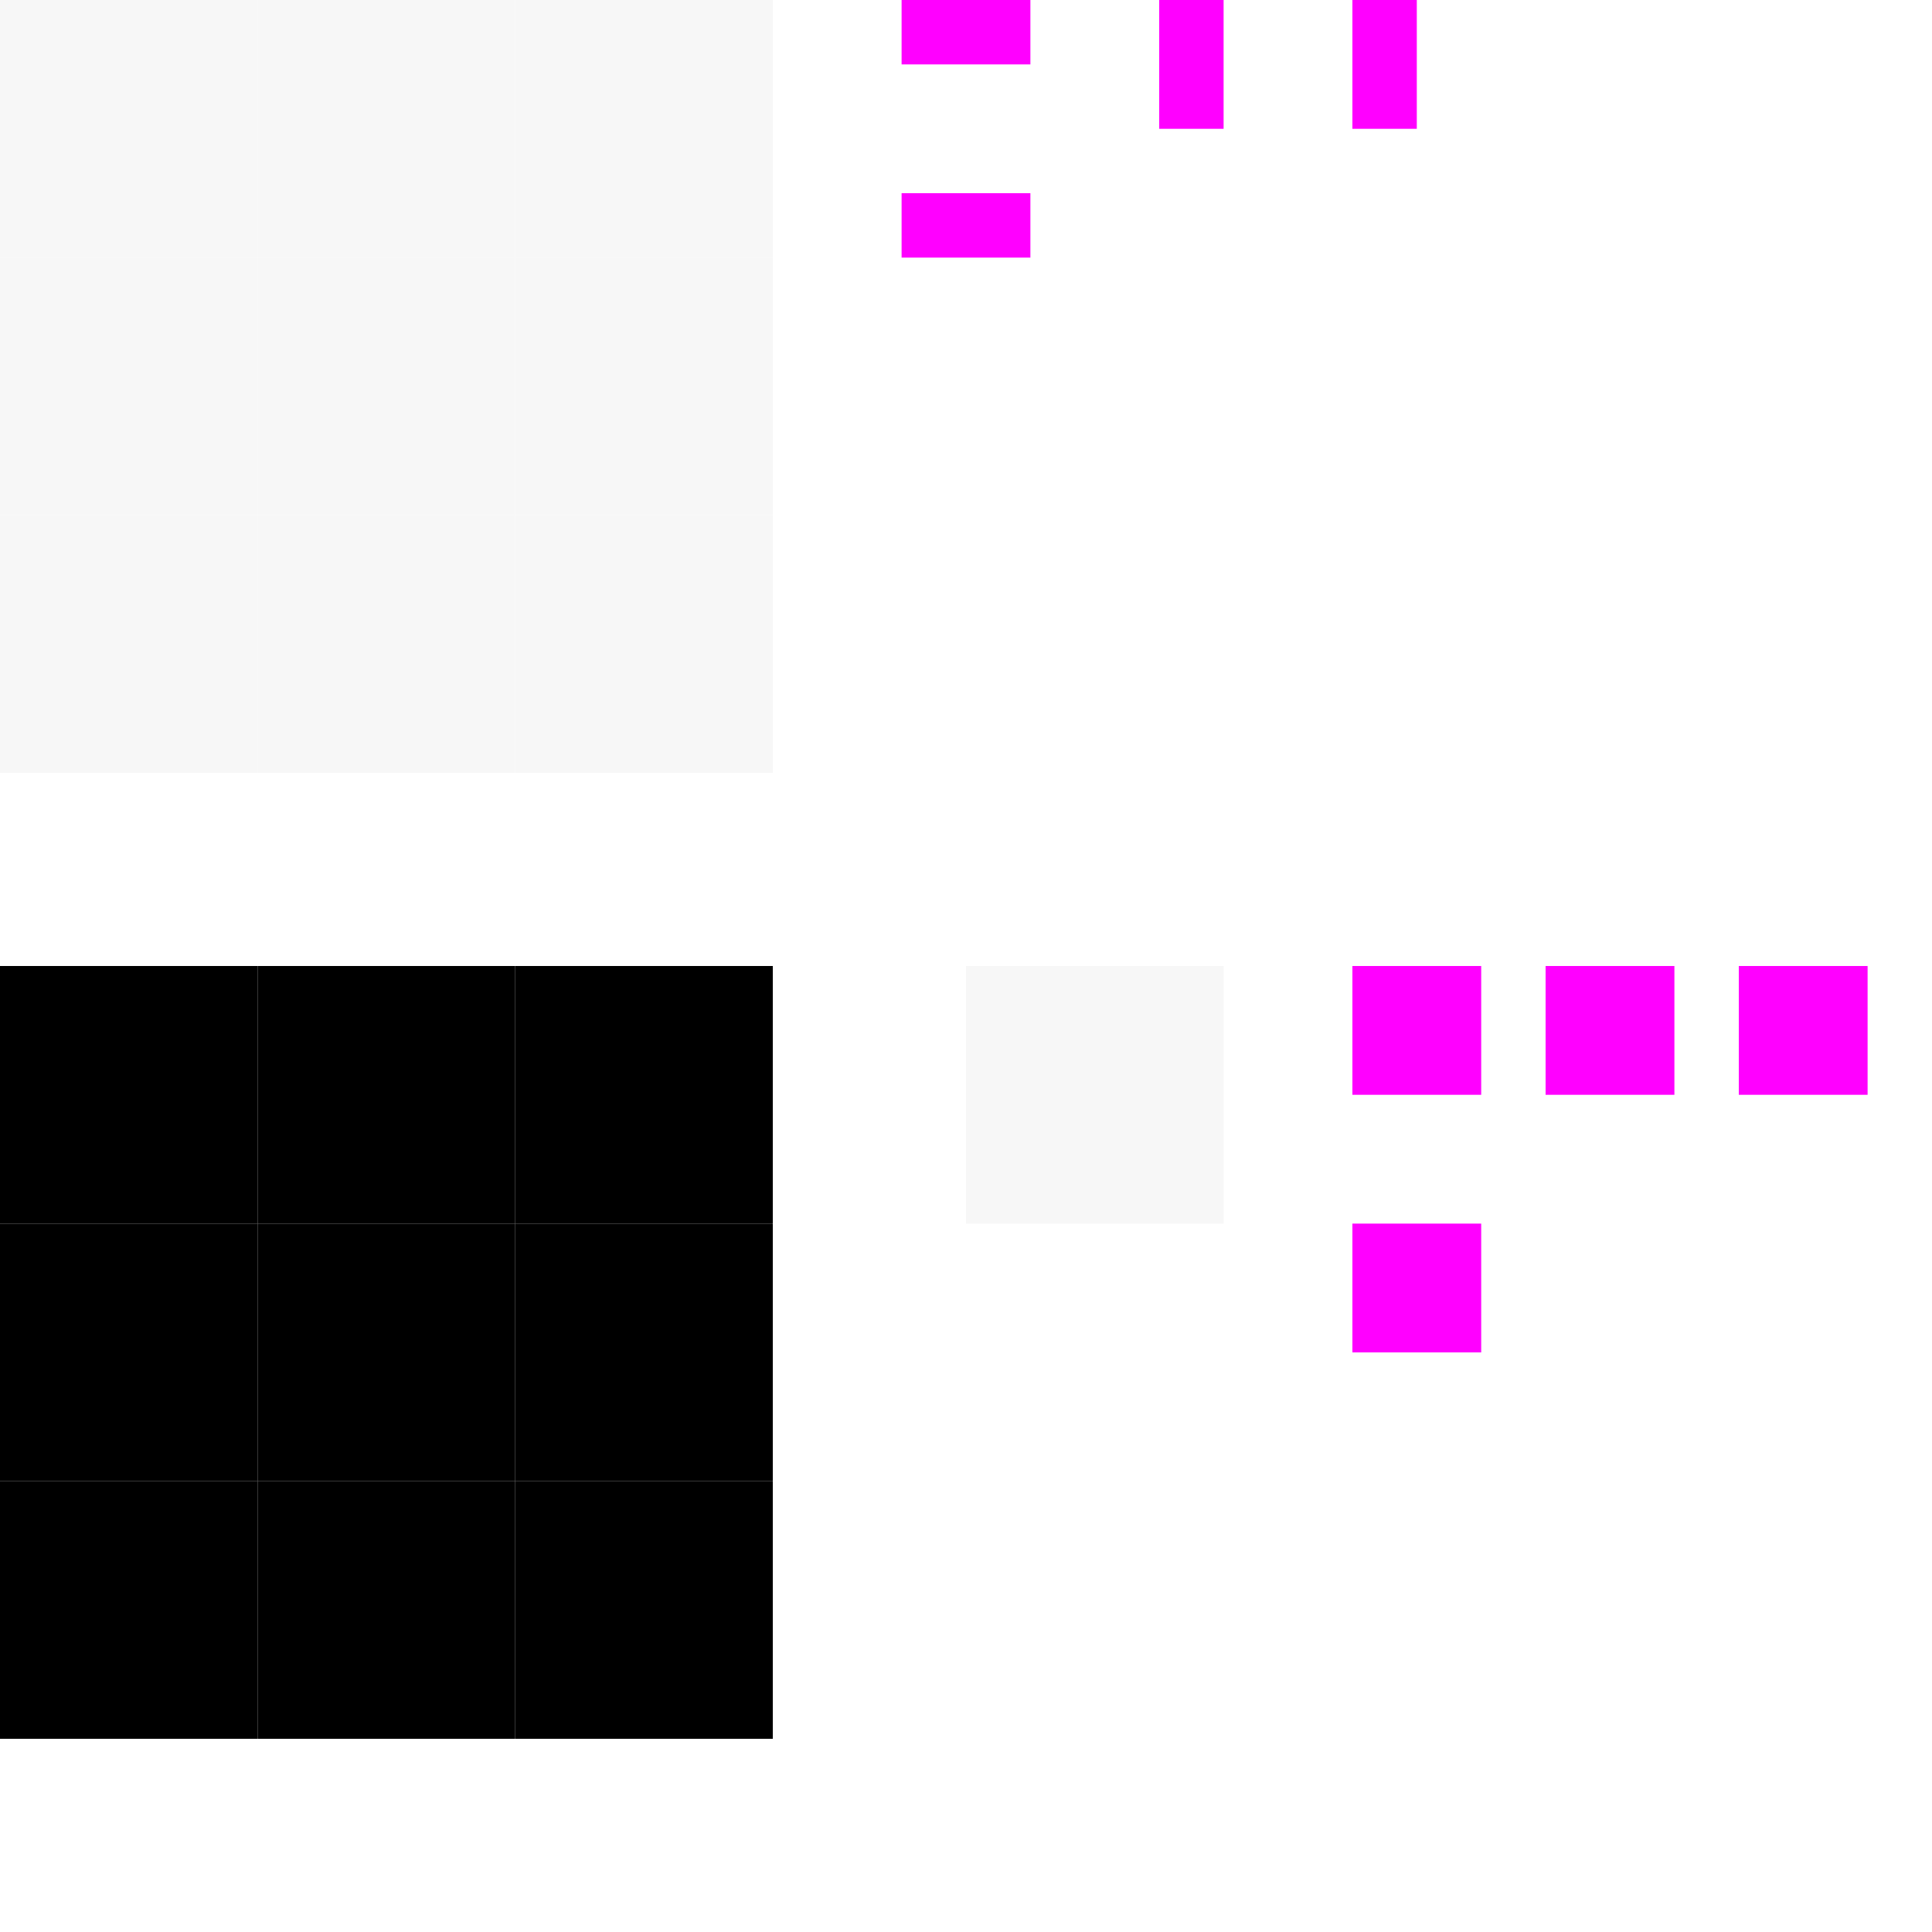
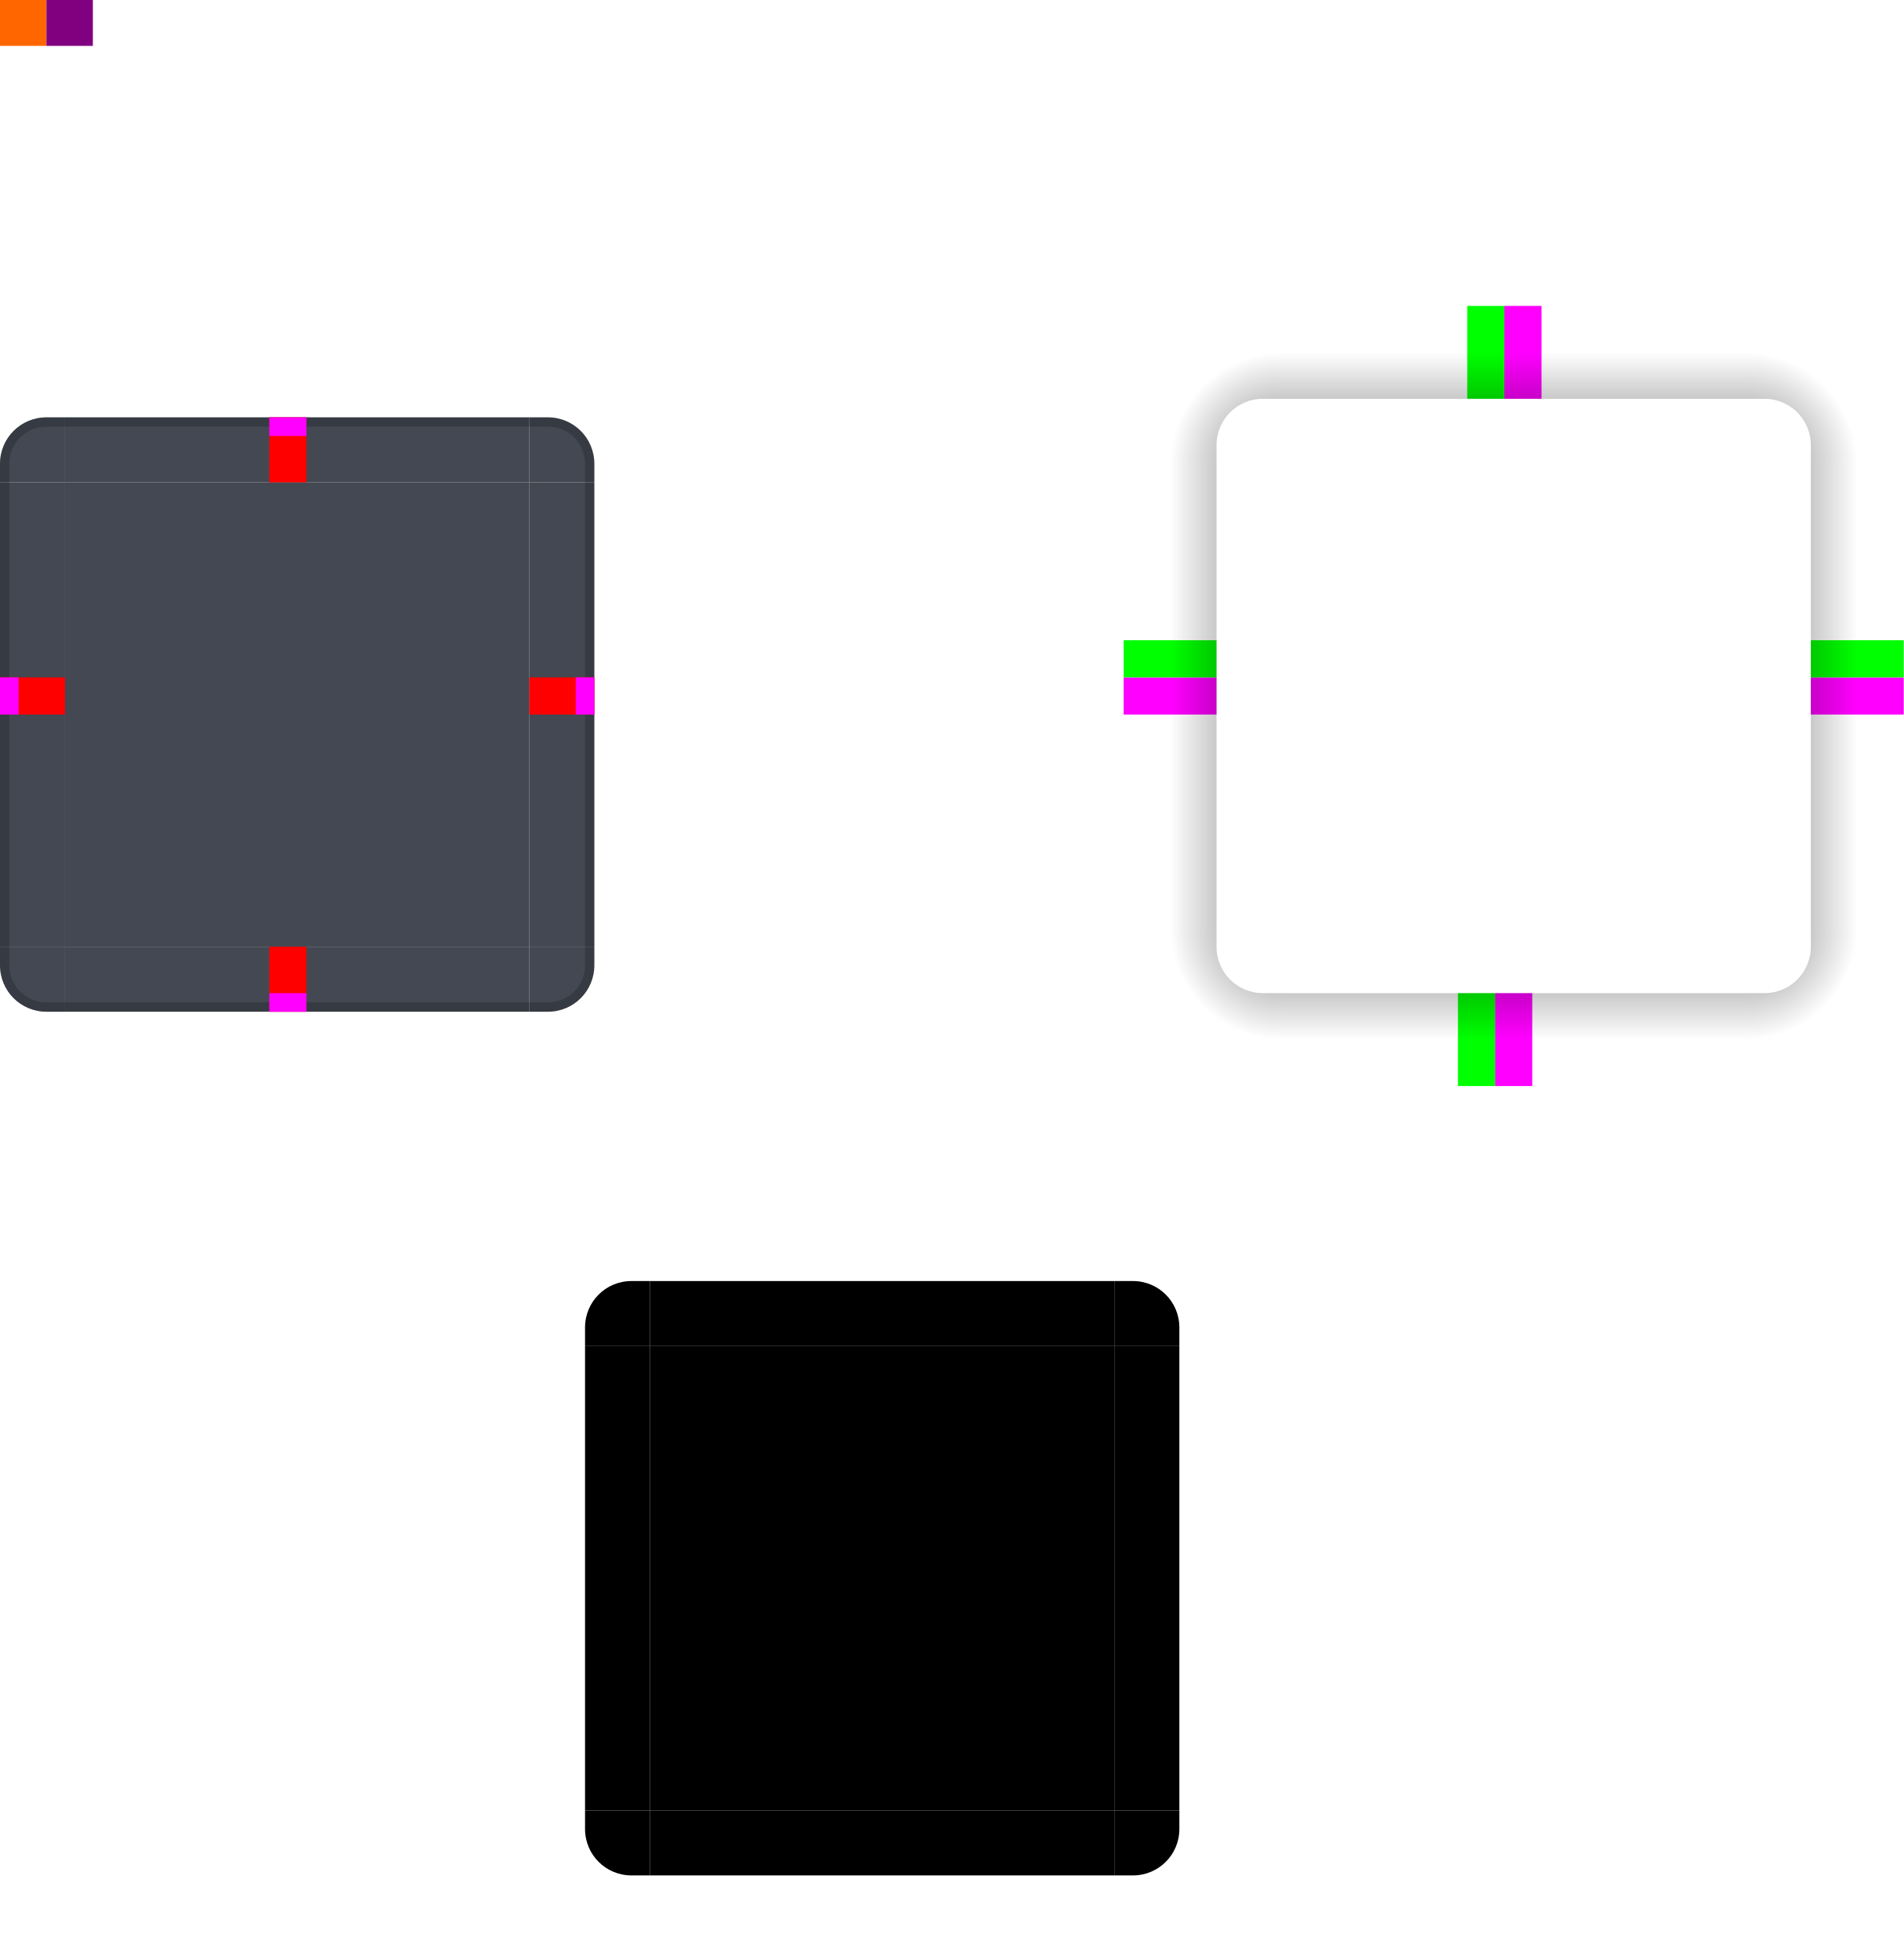
- <svg xmlns="http://www.w3.org/2000/svg" width="60" height="60" version="1.1">
-   <rect id="topleft" x="0" y="0" width="8" height="8" fill="#f7f7f7" />
-   <rect id="top" x="8" y="0" width="8" height="8" fill="#f7f7f7" />
-   <rect id="topright" x="16" y="0" width="8" height="8" fill="#f7f7f7" />
-   <rect id="left" x="0" y="8" width="8" height="8" fill="#f7f7f7" />
-   <rect id="center" x="8" y="8" width="8" height="8" fill="#f7f7f7" />
-   <rect id="right" x="16" y="8" width="8" height="8" fill="#f7f7f7" />
-   <rect id="bottomleft" x="0" y="16" width="8" height="8" fill="#f7f7f7" />
-   <rect id="bottom" x="8" y="16" width="8" height="8" fill="#f7f7f7" />
-   <rect id="bottomright" x="16" y="16" width="8" height="8" fill="#f7f7f7" />
-   <rect id="hint-top-margin" x="28" y="0" width="4" height="2" fill="#ff00ff" />
-   <rect id="hint-bottom-margin" x="28" y="6" width="4" height="2" fill="#ff00ff" />
-   <rect id="hint-left-margin" x="36" y="0" width="2" height="4" fill="#ff00ff" />
-   <rect id="hint-right-margin" x="42" y="0" width="2" height="4" fill="#ff00ff" />
-   <rect id="mask-topleft" x="0" y="30" width="8" height="8" fill="#000000" />
-   <rect id="mask-top" x="8" y="30" width="8" height="8" fill="#000000" />
-   <rect id="mask-topright" x="16" y="30" width="8" height="8" fill="#000000" />
-   <rect id="mask-left" x="0" y="38" width="8" height="8" fill="#000000" />
-   <rect id="mask-center" x="8" y="38" width="8" height="8" fill="#000000" />
-   <rect id="mask-right" x="16" y="38" width="8" height="8" fill="#000000" />
-   <rect id="mask-bottomleft" x="0" y="46" width="8" height="8" fill="#000000" />
-   <rect id="mask-bottom" x="8" y="46" width="8" height="8" fill="#000000" />
-   <rect id="mask-bottomright" x="16" y="46" width="8" height="8" fill="#000000" />
-   <rect id="thick-center" x="30" y="30" width="8" height="8" fill="#f7f7f7" />
-   <rect id="thick-hint-top-margin" x="42" y="30" width="4" height="4" fill="#ff00ff" />
-   <rect id="thick-hint-bottom-margin" x="42" y="38" width="4" height="4" fill="#ff00ff" />
-   <rect id="thick-hint-left-margin" x="48" y="30" width="4" height="4" fill="#ff00ff" />
-   <rect id="thick-hint-right-margin" x="54" y="30" width="4" height="4" fill="#ff00ff" />
+ <svg xmlns="http://www.w3.org/2000/svg" xmlns:xlink="http://www.w3.org/1999/xlink" width="205" height="210.939" version="1">
+   <defs>
+     <radialGradient id="radialGradient4263" cx="984" cy="905.362" r="8.5" fx="984" fy="905.362" gradientTransform="matrix(-1.411767,-9.899721e-6,9.8996845e-6,-1.411762,1527.17,1378.105)" gradientUnits="userSpaceOnUse" xlink:href="#linearGradient4465" />
+     <linearGradient id="linearGradient4465">
+       <stop style="stop-color:#000000;stop-opacity:0.51" offset="0" />
+       <stop style="stop-color:#000000;stop-opacity:0" offset="1" />
+     </linearGradient>
+     <linearGradient id="linearGradient4259" x1="83.6" x2="83.6" y1="-969.362" y2="-957.362" gradientTransform="matrix(0.7142857,0,0,1,127.2857,919.4232)" gradientUnits="userSpaceOnUse" xlink:href="#linearGradient4465" />
+     <radialGradient id="radialGradient3382" cx="984" cy="905.362" r="8.5" fx="984" fy="905.362" gradientTransform="matrix(7.8257357e-6,1.411771,-1.411767,7.8257123e-6,1466.152,-1289.251)" gradientUnits="userSpaceOnUse" xlink:href="#linearGradient4465" />
+     <linearGradient id="linearGradient4452" x1="-260" x2="-260" y1="281" y2="293" gradientTransform="translate(207.061,-93)" gradientUnits="userSpaceOnUse" xlink:href="#linearGradient4465" />
+     <radialGradient id="radialGradient4255" cx="982.909" cy="906.453" r="8.5" fx="982.909" fy="906.453" gradientTransform="matrix(1.411758,5.5406049e-6,-5.5406032e-6,1.411757,-1199.624,-1229.758)" gradientUnits="userSpaceOnUse" xlink:href="#linearGradient4465" />
+     <radialGradient id="radialGradient4275" cx="984" cy="905.362" r="8.5" fx="984" fy="905.362" gradientTransform="matrix(-1.6187099e-5,-1.411757,1.411777,-1.618734e-5,-1140.154,1439.122)" gradientUnits="userSpaceOnUse" xlink:href="#linearGradient4465" />
+     <linearGradient id="linearGradient4385" x1="83.6" x2="83.6" y1="-969.362" y2="-957.362" gradientTransform="matrix(0.7142857,0,0,1,-110.6533,831.3622)" gradientUnits="userSpaceOnUse" xlink:href="#linearGradient4465" />
+     <linearGradient id="linearGradient4387" x1="83.6" x2="83.6" y1="-969.362" y2="-957.362" gradientTransform="matrix(0.7142857,0,0,1,127.2857,1069.301)" gradientUnits="userSpaceOnUse" xlink:href="#linearGradient4465" />
+     <style id="current-color-scheme" type="text/css">
+    .ColorScheme-Background {color:#2f343f; } .ColorScheme-ButtonBackground { color:#444a58; } .ColorScheme-Highlight { color:#5294e2; } .ColorScheme-Text { color:#d3dae3; } .ColorScheme-NegativeText { color:#f44336; } .ColorScheme-PositiveText { color:#4caf50; } .ColorScheme-NeutralText { color:#ff9800; }
+   </style>
+   </defs>
+   <rect id="center" style="opacity:0.90;fill:currentColor" class="ColorScheme-Background" width="50" height="50" x="7" y="51.94" />
+   <g id="bottomleft" transform="translate(-10,34.93893)">
+     <path style="opacity:0.90;fill:currentColor" class="ColorScheme-Background" d="m 17,74 0,-7 -7,0 0,2 c 0,2.77 2.23,5 5,5 z" />
+     <path style="opacity:0.2" d="m 10,67 0,2 c 0,2.77 2.23,5 5,5 l 2,0 0,-1 -2,0 c -2.233,0 -4,-1.767 -4,-4 l 0,-2 -1,0 z" />
+   </g>
+   <g id="left" transform="translate(-10,34.93893)">
+     <path style="opacity:0.90;fill:currentColor" class="ColorScheme-Background" d="m 10,17 0,50 7,10e-6 0,-50 z" />
+     <path style="opacity:0.2" d="m 10,17 0,50 1,0 0,-50 -1,0 z" />
+   </g>
+   <g id="right" transform="translate(-10,34.93893)">
+     <path style="opacity:0.90;fill:currentColor" class="ColorScheme-Background" d="m 74,17 0,50 -7,1e-5 0,-50 z" />
+     <path style="opacity:0.2" d="m 73,17 0,50 1,0 0,-50 -1,0 z" />
+   </g>
+   <g id="bottom" transform="translate(-10,34.93893)">
+     <path style="opacity:0.90;fill:currentColor" class="ColorScheme-Background" d="m 17,74 50,0 0,-7 -50,0 z" />
+     <path style="opacity:0.2" d="m 17,73 0,1 50,0 0,-1 -50,0 z" />
+   </g>
+   <g id="bottomright" transform="translate(-10,34.93893)">
+     <path style="opacity:0.90;fill:currentColor" class="ColorScheme-Background" d="m 67,74 0,-7 7,0 0,2 c 0,2.77 -2.23,5 -5,5 z" />
+     <path style="opacity:0.2" d="m 73,67 0,2 c 0,2.233 -1.767,4 -4,4 l -2,0 0,1 2,0 c 2.77,0 5,-2.23 5,-5 l 0,-2 -1,0 z" />
+   </g>
+   <g id="top" transform="translate(-10,34.93893)">
+     <path style="opacity:0.90;fill:currentColor" class="ColorScheme-Background" d="m 17,10 50,0 0,7 -50,0 z" />
+     <path style="opacity:0.2" d="m 17,10 0,1 50,0 0,-1 -50,0 z" />
+   </g>
+   <g id="topright" transform="translate(-10,34.93893)">
+     <path style="opacity:0.90;fill:currentColor" class="ColorScheme-Background" d="m 67,10 0,7 7,0 0,-2 c 0,-2.77 -2.23,-5 -5,-5 z" />
+     <path style="opacity:0.2" d="m 67,10 0,1 2,0 c 2.233,0 4,1.767 4,4 l 0,2 1,0 0,-2 c 0,-2.77 -2.23,-5 -5,-5 l -2,0 z" />
+   </g>
+   <g id="topleft" transform="translate(-10,34.93893)">
+     <path style="opacity:0.90;fill:currentColor" class="ColorScheme-Background" d="m 17,10 0,7 -7,0 0,-2 c 0,-2.77 2.23,-5 5,-5 z" />
+     <path style="opacity:0.2" d="m 15,10 c -2.77,0 -5,2.23 -5,5 l 0,2 1,0 0,-2 c 0,-2.233 1.767,-4 4,-4 l 2,0 0,-1 -2,0 z" />
+   </g>
+   <path id="shadow-topleft" style="fill:url(#radialGradient4275)" d="m 121,49.939 10,0 0,-2 c 0,-2.77 2.23,-5 5,-5 l 2,0 0,-10 -17,0 z" />
+   <path id="shadow-bottomright" style="fill:url(#radialGradient3382)" d="m 205,99.939 -10,0 0,2 c 0,2.77 -2.23,5 -5,5 l -2,0 0,10 17,0 z" />
+   <path id="shadow-topright" style="fill:url(#radialGradient4255)" d="m 188,32.939 0,10 2,0 c 2.77,0 5,2.23 5,5 l 0,2 10,0 0,-17 z" />
+   <path id="shadow-bottomleft" style="fill:url(#radialGradient4263)" d="m 138,116.939 0,-10 -2,0 c -2.77,0 -5,-2.23 -5,-5 l 0,-2 -10,0 0,17 z" />
+   <g id="shadow-center" transform="matrix(0.8064516,0,0,0.8064516,142.8387,56.38977)">
+     <path style="opacity:0.001" d="m -6,-7.999 v 62 H 56 v -62 z" />
+   </g>
+   <rect id="shadow-hint-right-margin" style="fill:#ff00ff" width="10" height="4" x="195" y="72.94" />
+   <rect id="shadow-hint-bottom-margin" style="fill:#ff00ff" width="4" height="10" x="161" y="106.94" />
+   <rect id="shadow-hint-left-margin" style="fill:#ff00ff" width="10" height="4" x="121" y="72.94" />
+   <rect id="shadow-hint-top-margin" style="fill:#ff00ff" width="4" height="10" x="162" y="32.94" />
+   <rect id="thick-hint-top-margin" style="fill:#ff0000" width="4" height="7" x="29" y="44.94" />
+   <rect id="hint-top-margin" style="fill:#ff00ff" width="4" height="2" x="29" y="44.94" />
+   <rect id="shadow-hint-top-inset" style="fill:#00ff00" width="4" height="10" x="157" y="106.94" />
+   <rect id="shadow-hint-bottom-inset" style="fill:#00ff00" width="4" height="10" x="158" y="32.94" />
+   <rect id="shadow-hint-right-inset" style="fill:#00ff00" width="4" height="10" x="68.94" y="-205" transform="rotate(90)" />
+   <rect id="shadow-hint-left-inset" style="fill:#00ff00" width="4" height="10" x="68.94" y="-131" transform="rotate(90)" />
+   <rect id="thick-hint-bottom-margin" style="fill:#ff0000" width="4" height="7" x="29" y="101.94" />
+   <rect id="hint-bottom-margin" style="fill:#ff00ff" width="4" height="2" x="29" y="106.94" />
+   <rect id="thick-hint-left-margin" style="fill:#ff0000" width="4" height="7" x="72.94" y="-7" transform="rotate(90)" />
+   <rect id="hint-left-margin" style="fill:#ff00ff" width="2" height="4" x="0" y="72.94" />
+   <rect id="thick-hint-right-margin" style="fill:#ff0000" width="4" height="7" x="72.94" y="-64" transform="rotate(90)" />
+   <rect id="hint-right-margin" style="fill:#ff00ff" width="2" height="4" x="62" y="72.94" />
+   <rect id="hint-tile-center" style="fill:#ff6600" width="5" height="5" x="0" y="-.06" />
+   <rect id="mask-center" width="50" height="50" x="70" y="144.94" />
+   <path id="mask-topleft" d="m 70,137.939 v 7 h -7 v -2 c 0,-2.77 2.23,-5 5,-5 z" />
+   <path id="mask-left" d="m 63,144.939 v 50 l 7,1e-5 v -50 z" />
+   <path id="mask-right" d="m 127,144.939 v 50 l -7,1e-5 v -50 z" />
+   <path id="mask-bottomleft" d="m 70,201.939 v -7 h -7 v 2 c 0,2.77 2.23,5 5,5 z" />
+   <path id="mask-bottom" d="m 70,201.939 h 50 v -7 H 70 Z" />
+   <path id="mask-bottomright" d="m 120,201.939 v -7 h 7 v 2 c 0,2.77 -2.23,5 -5,5 z" />
+   <path id="mask-topright" d="m 120,137.939 v 7 h 7 v -2 c 0,-2.77 -2.23,-5 -5,-5 z" />
+   <path id="mask-top" d="m 70,137.939 h 50 v 7 H 70 Z" />
+   <rect id="thick-center" style="fill:#800080" width="5" height="5" x="5" y="-.06" />
+   <g id="shadow-left">
+     <rect style="fill:url(#linearGradient4385)" width="50" height="10" x="-99.94" y="-131" transform="matrix(0,-1,-1,0,0,0)" />
+     <rect style="opacity:0.001" width="7" height="50" x="131" y="49.94" />
+   </g>
+   <g id="shadow-top">
+     <rect style="fill:url(#linearGradient4259)" width="50" height="10" x="138" y="-42.94" transform="scale(1,-1)" />
+     <rect style="opacity:0.001" width="7" height="50" x="42.94" y="-188" transform="rotate(90)" />
+   </g>
+   <g id="shadow-bottom">
+     <rect style="fill:url(#linearGradient4387)" width="50" height="10" x="138" y="106.94" />
+     <rect style="opacity:0.001" width="7" height="50" x="99.94" y="-188" transform="rotate(90)" />
+   </g>
+   <g id="shadow-right">
+     <rect style="fill:url(#linearGradient4452)" width="50" height="10" x="-99.94" y="195" transform="rotate(-90)" />
+     <rect style="opacity:0.001" width="7" height="50" x="188" y="49.94" />
+   </g>
</svg>
